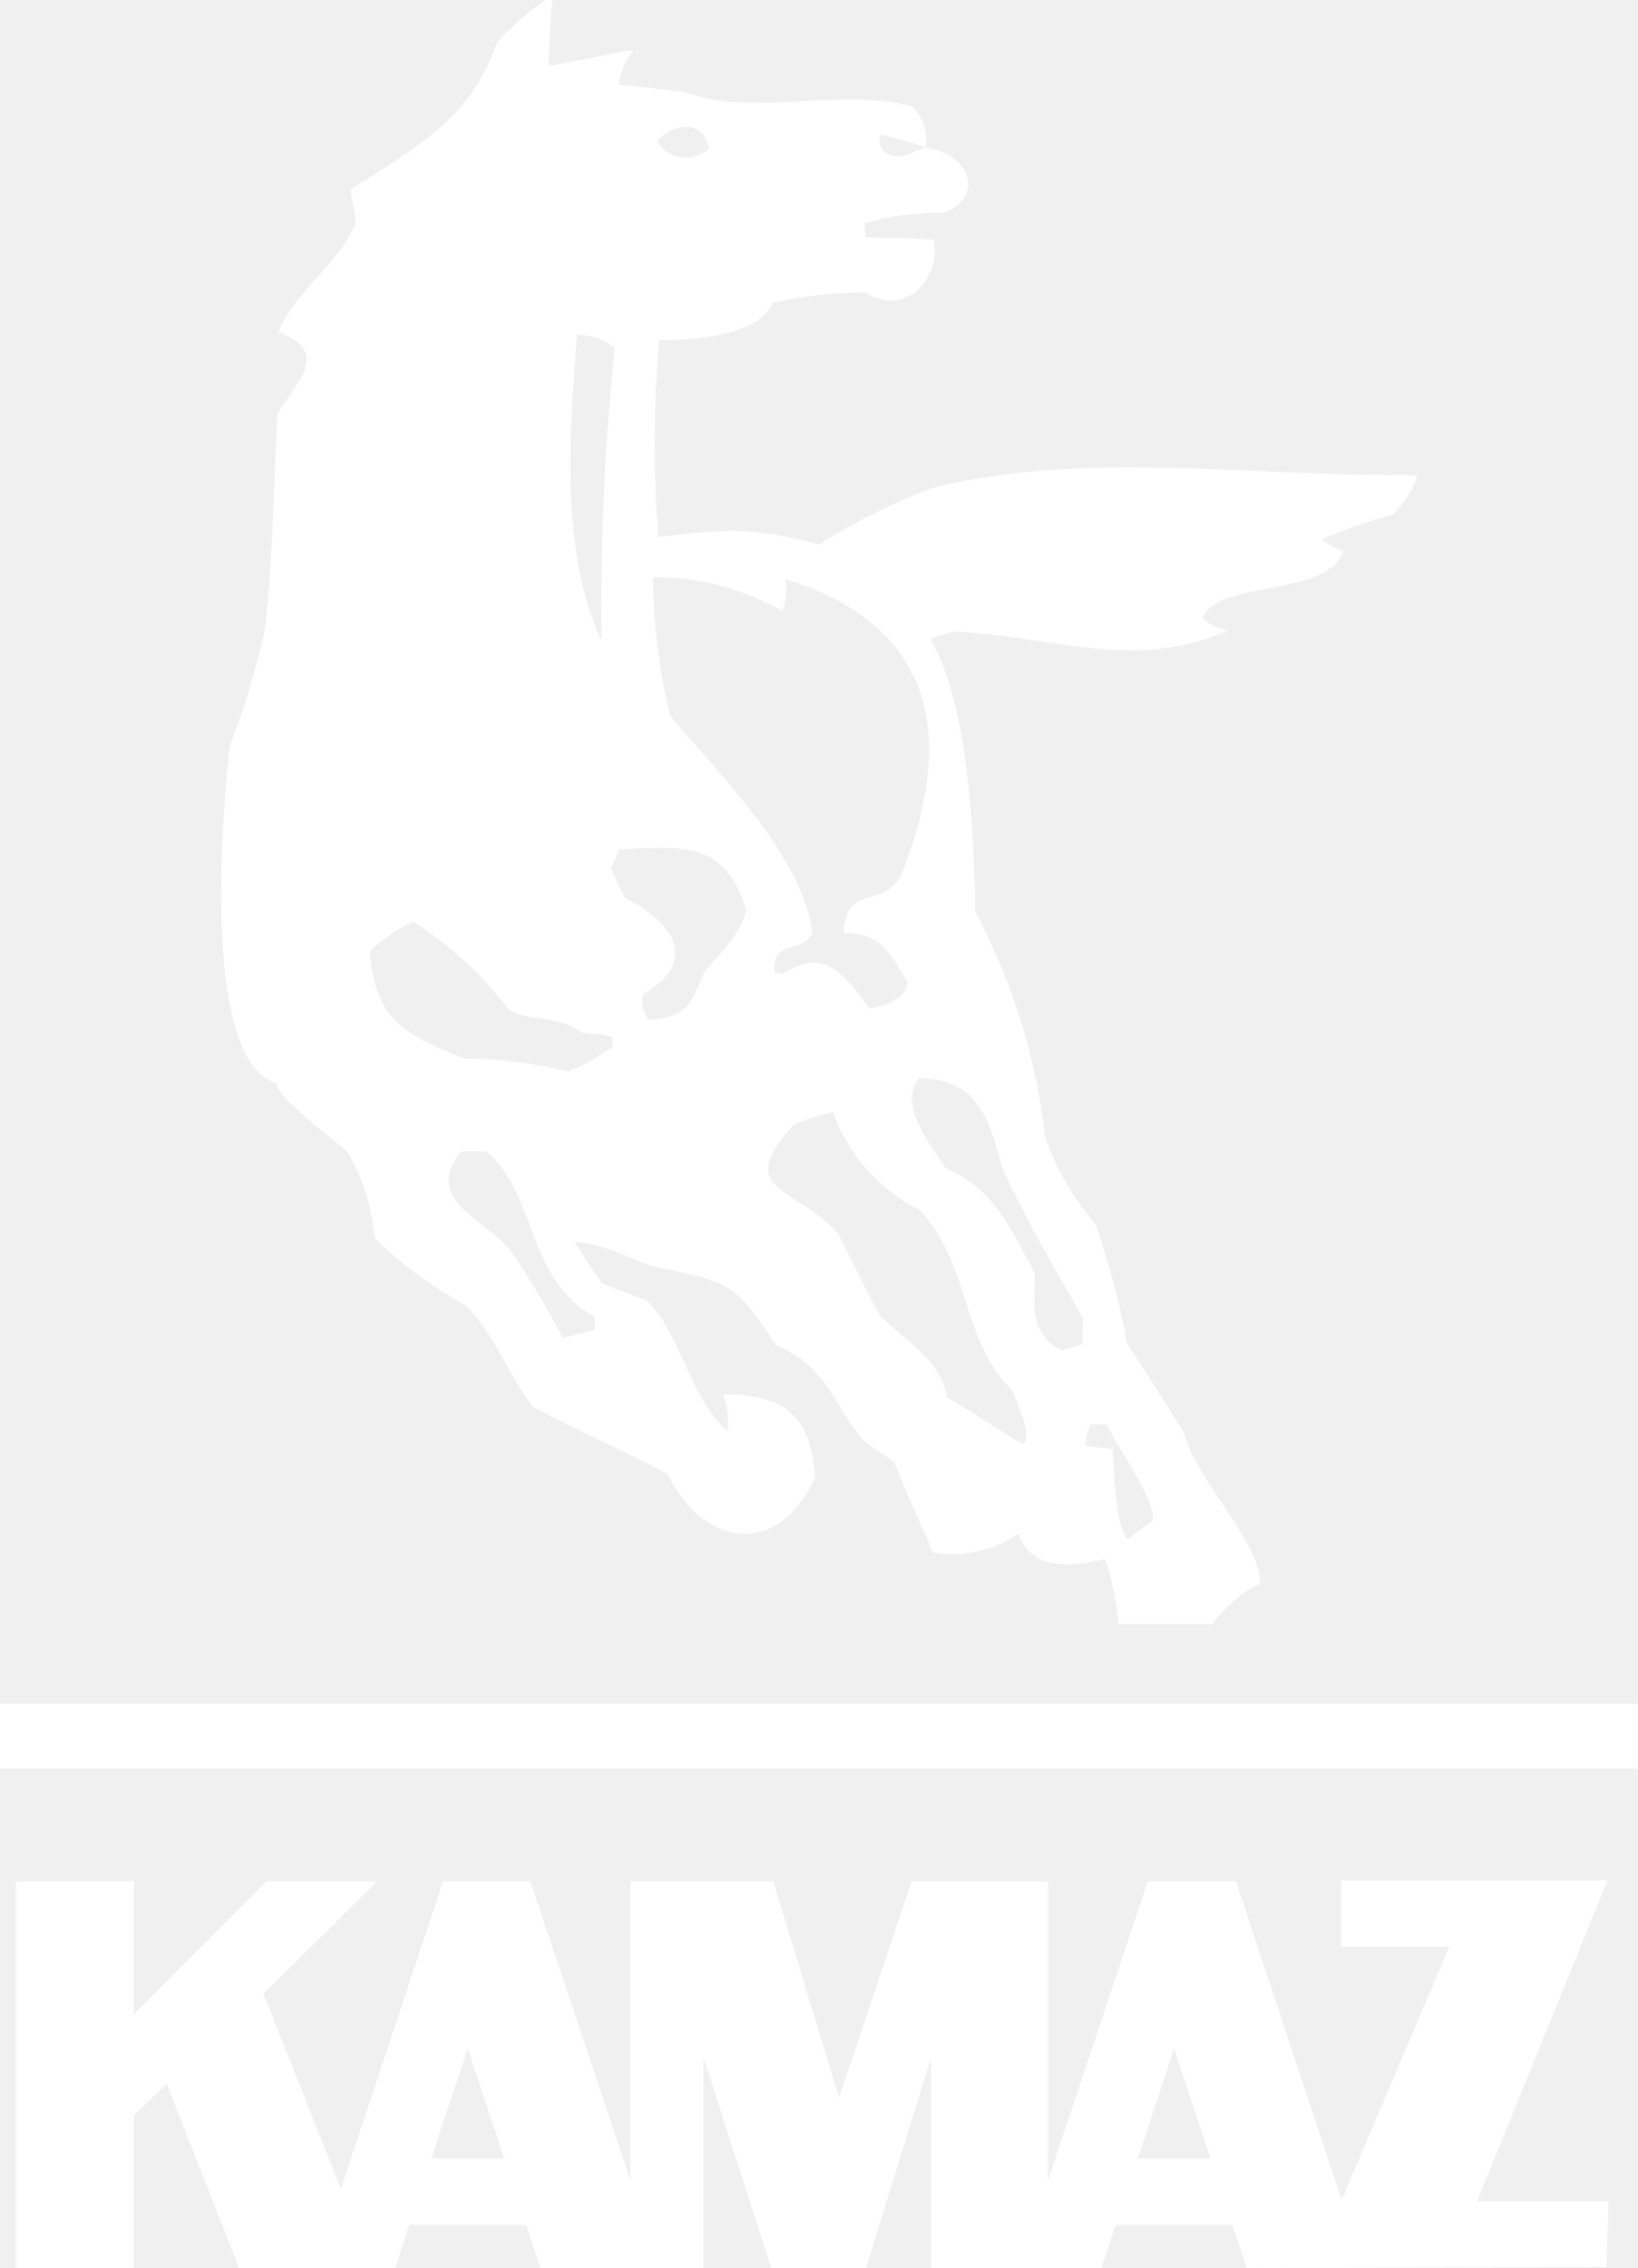
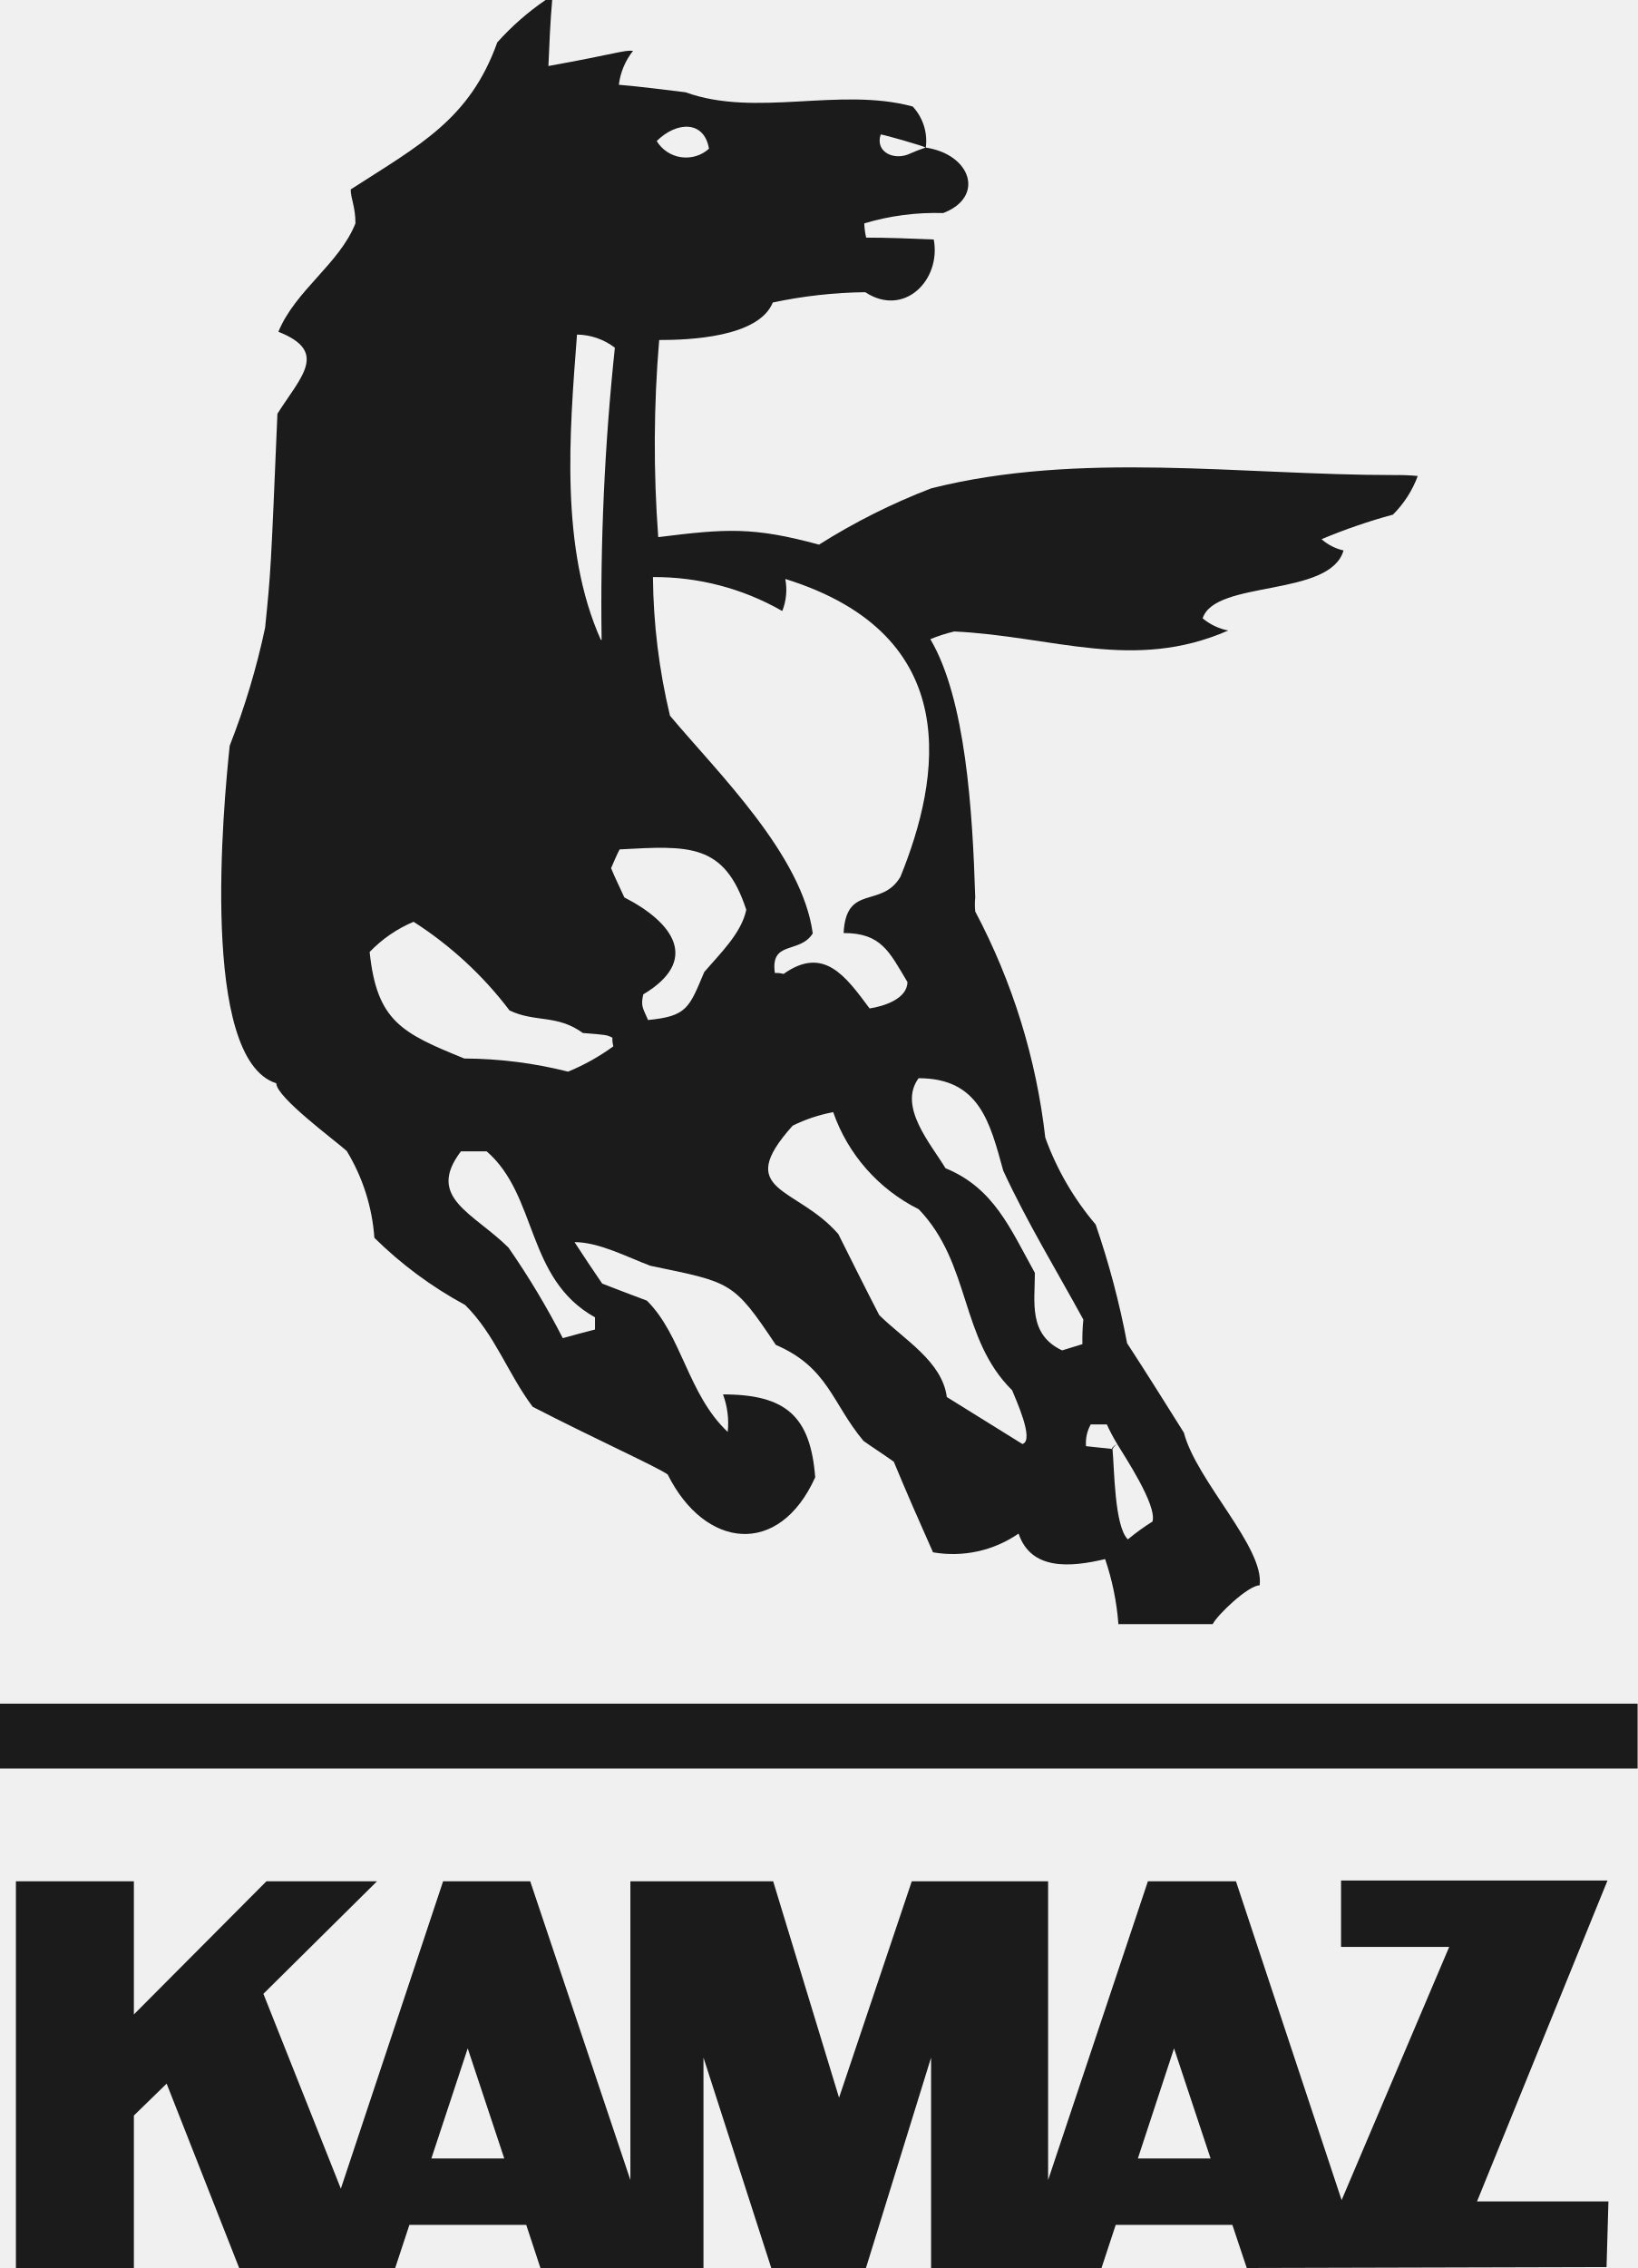
<svg xmlns="http://www.w3.org/2000/svg" width="130" height="180" viewBox="0 0 130 180" fill="none">
  <g clip-path="url(#clip0_2001_64)">
-     <path d="M88.782 128.871C88.648 127.123 88.294 125.398 87.73 123.736C84.934 124.406 81.837 124.629 80.86 121.712C78.883 123.079 76.44 123.614 74.066 123.2C72.998 120.804 71.946 118.407 70.954 116.011C70.127 115.416 69.3 114.895 68.549 114.359C66.053 111.382 65.753 108.524 61.589 106.738C58.191 101.647 58.041 101.796 51.622 100.456C49.803 99.772 47.548 98.581 45.609 98.581C46.286 99.623 47.037 100.754 47.804 101.871C48.931 102.317 50.134 102.764 51.352 103.225C54.148 105.994 54.599 110.667 57.77 113.644C57.877 112.637 57.748 111.618 57.395 110.667C62.385 110.667 64.34 112.394 64.715 117.246C61.844 123.617 55.951 122.932 53.005 117.023C52.178 116.428 47.188 114.18 42.287 111.65C40.318 109.03 39.281 105.889 36.92 103.567C34.277 102.138 31.853 100.344 29.72 98.239C29.548 95.802 28.796 93.441 27.525 91.347C26.623 90.528 21.933 87.09 21.933 85.974C15.83 84.054 17.739 63.87 18.235 59.181C19.429 56.142 20.369 53.011 21.046 49.819C21.497 45.353 21.497 45.353 22.023 32.836C23.917 29.859 26.097 27.909 22.099 26.331C23.451 23.041 26.939 20.943 28.217 17.728C28.217 16.388 27.841 15.778 27.841 15.034C33.283 11.521 37.281 9.496 39.476 3.364C40.612 2.094 41.899 0.964 43.309 0L43.835 0C43.685 1.727 43.61 3.438 43.535 5.239C48.976 4.257 49.548 3.959 50.254 4.034C49.637 4.813 49.247 5.745 49.127 6.728C50.87 6.877 52.599 7.1 54.418 7.323C60.01 9.348 66.654 6.877 72.457 8.454C72.859 8.89 73.161 9.408 73.34 9.971C73.519 10.534 73.572 11.129 73.494 11.714C77.087 12.25 78.214 15.629 74.877 16.909C72.757 16.845 70.64 17.121 68.609 17.728C68.623 18.108 68.673 18.487 68.759 18.859C70.488 18.859 72.307 18.933 74.126 19.008C74.727 22.223 71.781 25.215 68.684 23.19C66.217 23.22 63.76 23.494 61.348 24.009C60.221 26.777 54.704 26.986 52.329 26.986C51.89 32.191 51.865 37.421 52.254 42.63C57.62 41.96 59.77 41.796 65.016 43.225C67.827 41.45 70.808 39.955 73.915 38.76C85.701 35.783 98.553 37.703 110.654 37.703C111.287 37.692 111.919 37.717 112.548 37.777C112.123 38.928 111.451 39.974 110.579 40.843C108.648 41.367 106.755 42.018 104.912 42.793C105.407 43.234 106.007 43.541 106.656 43.686C105.588 47.422 96.449 46.008 95.472 49.075C96.055 49.562 96.753 49.895 97.501 50.042C89.985 53.332 83.611 50.489 75.749 50.117C75.103 50.271 74.469 50.475 73.855 50.727C76.651 55.46 77.207 64.317 77.418 71.223C77.38 71.594 77.38 71.968 77.418 72.339C80.38 77.93 82.266 84.017 82.98 90.29C83.888 92.805 85.242 95.138 86.978 97.182C88.038 100.259 88.872 103.408 89.474 106.604C90.977 108.911 92.48 111.307 93.983 113.704C94.975 117.529 100.402 122.828 99.996 125.82C99.094 125.82 96.644 128.157 96.268 128.901H88.752M88.226 115.014C88.332 114.832 88.496 114.69 88.692 114.612C89.233 115.52 91.879 119.479 91.488 120.759C90.806 121.188 90.153 121.66 89.534 122.173C88.466 121.131 88.466 116.562 88.316 114.999M88.692 114.612C88.531 114.702 88.401 114.836 88.316 114.999L86.212 114.775C86.164 114.176 86.295 113.576 86.587 113.049H87.865C88.111 113.585 88.387 114.107 88.692 114.612ZM81.176 114.612L75.163 110.876C74.787 108.033 71.766 106.321 69.796 104.371C68.669 102.198 67.602 100.04 66.549 97.941C63.227 94.116 58.161 94.651 62.926 89.338C63.944 88.835 65.026 88.475 66.143 88.266C67.307 91.614 69.745 94.381 72.938 95.976C77.102 100.323 76.185 106.232 80.349 110.34C80.575 110.935 82.153 114.299 81.176 114.597M84.272 107.155C81.627 105.874 82.153 103.344 82.153 101.022C80.199 97.509 78.906 94.294 75.058 92.716C73.9 90.796 71.269 87.819 72.923 85.572C77.763 85.572 78.59 89.1 79.642 92.91C81.537 97.018 83.882 100.843 86.001 104.728C85.937 105.376 85.912 106.027 85.926 106.678L84.333 107.169M44.677 106.202C43.401 103.714 41.96 101.312 40.363 99.013C37.567 96.244 33.794 95.053 36.59 91.377H38.634C42.708 94.904 41.731 101.484 47.233 104.55V105.517C46.331 105.741 45.504 105.979 44.677 106.202ZM45.098 85.051C42.406 84.371 39.639 84.021 36.86 84.009C31.87 81.985 29.915 81.032 29.344 75.555C30.328 74.526 31.515 73.711 32.832 73.158C35.772 75.041 38.352 77.425 40.453 80.198C42.498 81.166 44.226 80.496 46.271 81.985C48.165 82.133 48.165 82.133 48.616 82.357C48.603 82.588 48.629 82.819 48.691 83.041C47.579 83.852 46.373 84.526 45.098 85.051ZM51.442 80.943C51.066 80.05 50.84 79.886 51.066 78.918C55.576 76.224 53.486 73.233 49.563 71.223C49.187 70.389 48.811 69.645 48.51 68.901C48.736 68.38 48.961 67.844 49.187 67.413C54.704 67.115 57.5 66.892 59.243 72.205C58.853 74.081 57.124 75.718 55.906 77.147C54.704 79.99 54.553 80.66 51.397 80.958M68.999 79.99C67.106 77.445 65.377 75.048 62.205 77.296C61.98 77.235 61.746 77.21 61.513 77.222C61.138 74.602 63.483 75.733 64.52 74.081C63.693 67.859 57.004 61.355 53.185 56.8C52.321 53.195 51.867 49.505 51.833 45.8C55.436 45.776 58.981 46.706 62.1 48.494C62.42 47.685 62.504 46.803 62.34 45.949C76.681 50.414 74.637 61.831 71.48 69.586C69.977 72.131 67.166 70.107 66.97 74.051C69.977 74.051 70.593 75.54 72.036 77.936C72.036 79.276 70.142 79.871 69.03 80.035M47.699 50.786C44.452 43.538 45.203 34.413 45.805 26.554C46.895 26.568 47.95 26.934 48.811 27.596C47.995 35.299 47.643 43.042 47.759 50.786M52.133 11.193C53.727 9.615 55.906 9.556 56.282 11.803C55.985 12.072 55.632 12.271 55.248 12.387C54.864 12.503 54.459 12.532 54.061 12.474C53.664 12.416 53.285 12.27 52.952 12.049C52.618 11.827 52.339 11.535 52.133 11.193ZM73.434 11.729C73.051 11.854 72.675 11.998 72.307 12.161C71.014 12.816 69.436 12.071 69.916 10.672C70.127 10.672 73.554 11.655 73.434 11.699" fill-rule="evenodd" clip-rule="evenodd" fill="white" />
-     <path d="M130 135.212H0V140.362H130V135.212Z" fill="white" />
-     <path d="M93.201 162.57L90.329 171.307H96.102L93.201 162.57ZM37.13 162.57L34.244 171.307H40.031L37.13 162.57ZM10.628 149.308V159.876L21.151 149.308H29.929L20.91 158.239L27.058 173.704L35.176 149.308H42.091L50.043 173.019V149.308H61.377L66.608 166.485L72.381 149.308H83.204V173.019L91.126 149.308H98.116L106.504 174.612L115.043 154.518H106.459V149.248H127.61L117.253 174.716H127.685L127.535 179.926L98.973 180L97.831 176.577H88.571L87.443 180H73.914V163.299L68.743 180H61.227L55.845 163.299V180H42.902L41.775 176.577H32.5L31.372 180H18.986L13.229 165.368L10.628 167.899V180H1.263V149.308H10.628Z" fill-rule="evenodd" clip-rule="evenodd" fill="white" />
+     <path d="M88.782 128.871C88.648 127.123 88.294 125.398 87.73 123.736C84.934 124.406 81.837 124.629 80.86 121.712C78.883 123.079 76.44 123.614 74.066 123.2C72.998 120.804 71.946 118.407 70.954 116.011C70.127 115.416 69.3 114.895 68.549 114.359C66.053 111.382 65.753 108.524 61.589 106.738C58.191 101.647 58.041 101.796 51.622 100.456C49.803 99.772 47.548 98.581 45.609 98.581C46.286 99.623 47.037 100.754 47.804 101.871C48.931 102.317 50.134 102.764 51.352 103.225C54.148 105.994 54.599 110.667 57.77 113.644C57.877 112.637 57.748 111.618 57.395 110.667C62.385 110.667 64.34 112.394 64.715 117.246C61.844 123.617 55.951 122.932 53.005 117.023C52.178 116.428 47.188 114.18 42.287 111.65C40.318 109.03 39.281 105.889 36.92 103.567C34.277 102.138 31.853 100.344 29.72 98.239C29.548 95.802 28.796 93.441 27.525 91.347C26.623 90.528 21.933 87.09 21.933 85.974C15.83 84.054 17.739 63.87 18.235 59.181C19.429 56.142 20.369 53.011 21.046 49.819C21.497 45.353 21.497 45.353 22.023 32.836C23.917 29.859 26.097 27.909 22.099 26.331C23.451 23.041 26.939 20.943 28.217 17.728C28.217 16.388 27.841 15.778 27.841 15.034C33.283 11.521 37.281 9.496 39.476 3.364C40.612 2.094 41.899 0.964 43.309 0L43.835 0C43.685 1.727 43.61 3.438 43.535 5.239C48.976 4.257 49.548 3.959 50.254 4.034C49.637 4.813 49.247 5.745 49.127 6.728C50.87 6.877 52.599 7.1 54.418 7.323C60.01 9.348 66.654 6.877 72.457 8.454C72.859 8.89 73.161 9.408 73.34 9.971C73.519 10.534 73.572 11.129 73.494 11.714C77.087 12.25 78.214 15.629 74.877 16.909C72.757 16.845 70.64 17.121 68.609 17.728C68.623 18.108 68.673 18.487 68.759 18.859C70.488 18.859 72.307 18.933 74.126 19.008C74.727 22.223 71.781 25.215 68.684 23.19C66.217 23.22 63.76 23.494 61.348 24.009C60.221 26.777 54.704 26.986 52.329 26.986C51.89 32.191 51.865 37.421 52.254 42.63C57.62 41.96 59.77 41.796 65.016 43.225C67.827 41.45 70.808 39.955 73.915 38.76C85.701 35.783 98.553 37.703 110.654 37.703C111.287 37.692 111.919 37.717 112.548 37.777C112.123 38.928 111.451 39.974 110.579 40.843C108.648 41.367 106.755 42.018 104.912 42.793C105.407 43.234 106.007 43.541 106.656 43.686C105.588 47.422 96.449 46.008 95.472 49.075C96.055 49.562 96.753 49.895 97.501 50.042C89.985 53.332 83.611 50.489 75.749 50.117C75.103 50.271 74.469 50.475 73.855 50.727C76.651 55.46 77.207 64.317 77.418 71.223C77.38 71.594 77.38 71.968 77.418 72.339C80.38 77.93 82.266 84.017 82.98 90.29C83.888 92.805 85.242 95.138 86.978 97.182C88.038 100.259 88.872 103.408 89.474 106.604C90.977 108.911 92.48 111.307 93.983 113.704C94.975 117.529 100.402 122.828 99.996 125.82C99.094 125.82 96.644 128.157 96.268 128.901H88.752M88.226 115.014C88.332 114.832 88.496 114.69 88.692 114.612C89.233 115.52 91.879 119.479 91.488 120.759C90.806 121.188 90.153 121.66 89.534 122.173C88.466 121.131 88.466 116.562 88.316 114.999M88.692 114.612C88.531 114.702 88.401 114.836 88.316 114.999L86.212 114.775C86.164 114.176 86.295 113.576 86.587 113.049H87.865C88.111 113.585 88.387 114.107 88.692 114.612ZM81.176 114.612L75.163 110.876C74.787 108.033 71.766 106.321 69.796 104.371C68.669 102.198 67.602 100.04 66.549 97.941C63.227 94.116 58.161 94.651 62.926 89.338C63.944 88.835 65.026 88.475 66.143 88.266C67.307 91.614 69.745 94.381 72.938 95.976C77.102 100.323 76.185 106.232 80.349 110.34C80.575 110.935 82.153 114.299 81.176 114.597M84.272 107.155C81.627 105.874 82.153 103.344 82.153 101.022C80.199 97.509 78.906 94.294 75.058 92.716C73.9 90.796 71.269 87.819 72.923 85.572C77.763 85.572 78.59 89.1 79.642 92.91C81.537 97.018 83.882 100.843 86.001 104.728C85.937 105.376 85.912 106.027 85.926 106.678L84.333 107.169M44.677 106.202C43.401 103.714 41.96 101.312 40.363 99.013C37.567 96.244 33.794 95.053 36.59 91.377H38.634C42.708 94.904 41.731 101.484 47.233 104.55V105.517C46.331 105.741 45.504 105.979 44.677 106.202ZM45.098 85.051C42.406 84.371 39.639 84.021 36.86 84.009C31.87 81.985 29.915 81.032 29.344 75.555C30.328 74.526 31.515 73.711 32.832 73.158C35.772 75.041 38.352 77.425 40.453 80.198C42.498 81.166 44.226 80.496 46.271 81.985C48.165 82.133 48.165 82.133 48.616 82.357C48.603 82.588 48.629 82.819 48.691 83.041C47.579 83.852 46.373 84.526 45.098 85.051ZM51.442 80.943C51.066 80.05 50.84 79.886 51.066 78.918C55.576 76.224 53.486 73.233 49.563 71.223C49.187 70.389 48.811 69.645 48.51 68.901C48.736 68.38 48.961 67.844 49.187 67.413C54.704 67.115 57.5 66.892 59.243 72.205C58.853 74.081 57.124 75.718 55.906 77.147C54.704 79.99 54.553 80.66 51.397 80.958M68.999 79.99C67.106 77.445 65.377 75.048 62.205 77.296C61.98 77.235 61.746 77.21 61.513 77.222C61.138 74.602 63.483 75.733 64.52 74.081C63.693 67.859 57.004 61.355 53.185 56.8C52.321 53.195 51.867 49.505 51.833 45.8C55.436 45.776 58.981 46.706 62.1 48.494C62.42 47.685 62.504 46.803 62.34 45.949C76.681 50.414 74.637 61.831 71.48 69.586C69.977 72.131 67.166 70.107 66.97 74.051C69.977 74.051 70.593 75.54 72.036 77.936C72.036 79.276 70.142 79.871 69.03 80.035M47.699 50.786C44.452 43.538 45.203 34.413 45.805 26.554C46.895 26.568 47.95 26.934 48.811 27.596C47.995 35.299 47.643 43.042 47.759 50.786M52.133 11.193C53.727 9.615 55.906 9.556 56.282 11.803C55.985 12.072 55.632 12.271 55.248 12.387C54.864 12.503 54.459 12.532 54.061 12.474C53.664 12.416 53.285 12.27 52.952 12.049C52.618 11.827 52.339 11.535 52.133 11.193ZM73.434 11.729C73.051 11.854 72.675 11.998 72.307 12.161C71.014 12.816 69.436 12.071 69.916 10.672C70.127 10.672 73.554 11.655 73.434 11.699" fill-rule="evenodd" clip-rule="evenodd" fill="#1B1B1B" />
+     <path d="M130 135.212H0V140.362H130V135.212Z" fill="#1B1B1B" />
+     <path d="M93.201 162.57L90.329 171.307H96.102L93.201 162.57ZM37.13 162.57L34.244 171.307H40.031L37.13 162.57ZM10.628 149.308V159.876L21.151 149.308H29.929L20.91 158.239L27.058 173.704L35.176 149.308H42.091L50.043 173.019V149.308H61.377L66.608 166.485L72.381 149.308H83.204V173.019L91.126 149.308H98.116L106.504 174.612L115.043 154.518H106.459V149.248H127.61L117.253 174.716H127.685L127.535 179.926L98.973 180L97.831 176.577H88.571L87.443 180H73.914V163.299L68.743 180H61.227L55.845 163.299V180H42.902L41.775 176.577H32.5L31.372 180H18.986L13.229 165.368L10.628 167.899V180H1.263V149.308H10.628Z" fill-rule="evenodd" clip-rule="evenodd" fill="#1B1B1B" />
  </g>
  <defs>
    <clipPath id="clip0_2001_64">
      <rect width="130" height="180" fill="white" />
    </clipPath>
  </defs>
</svg>
